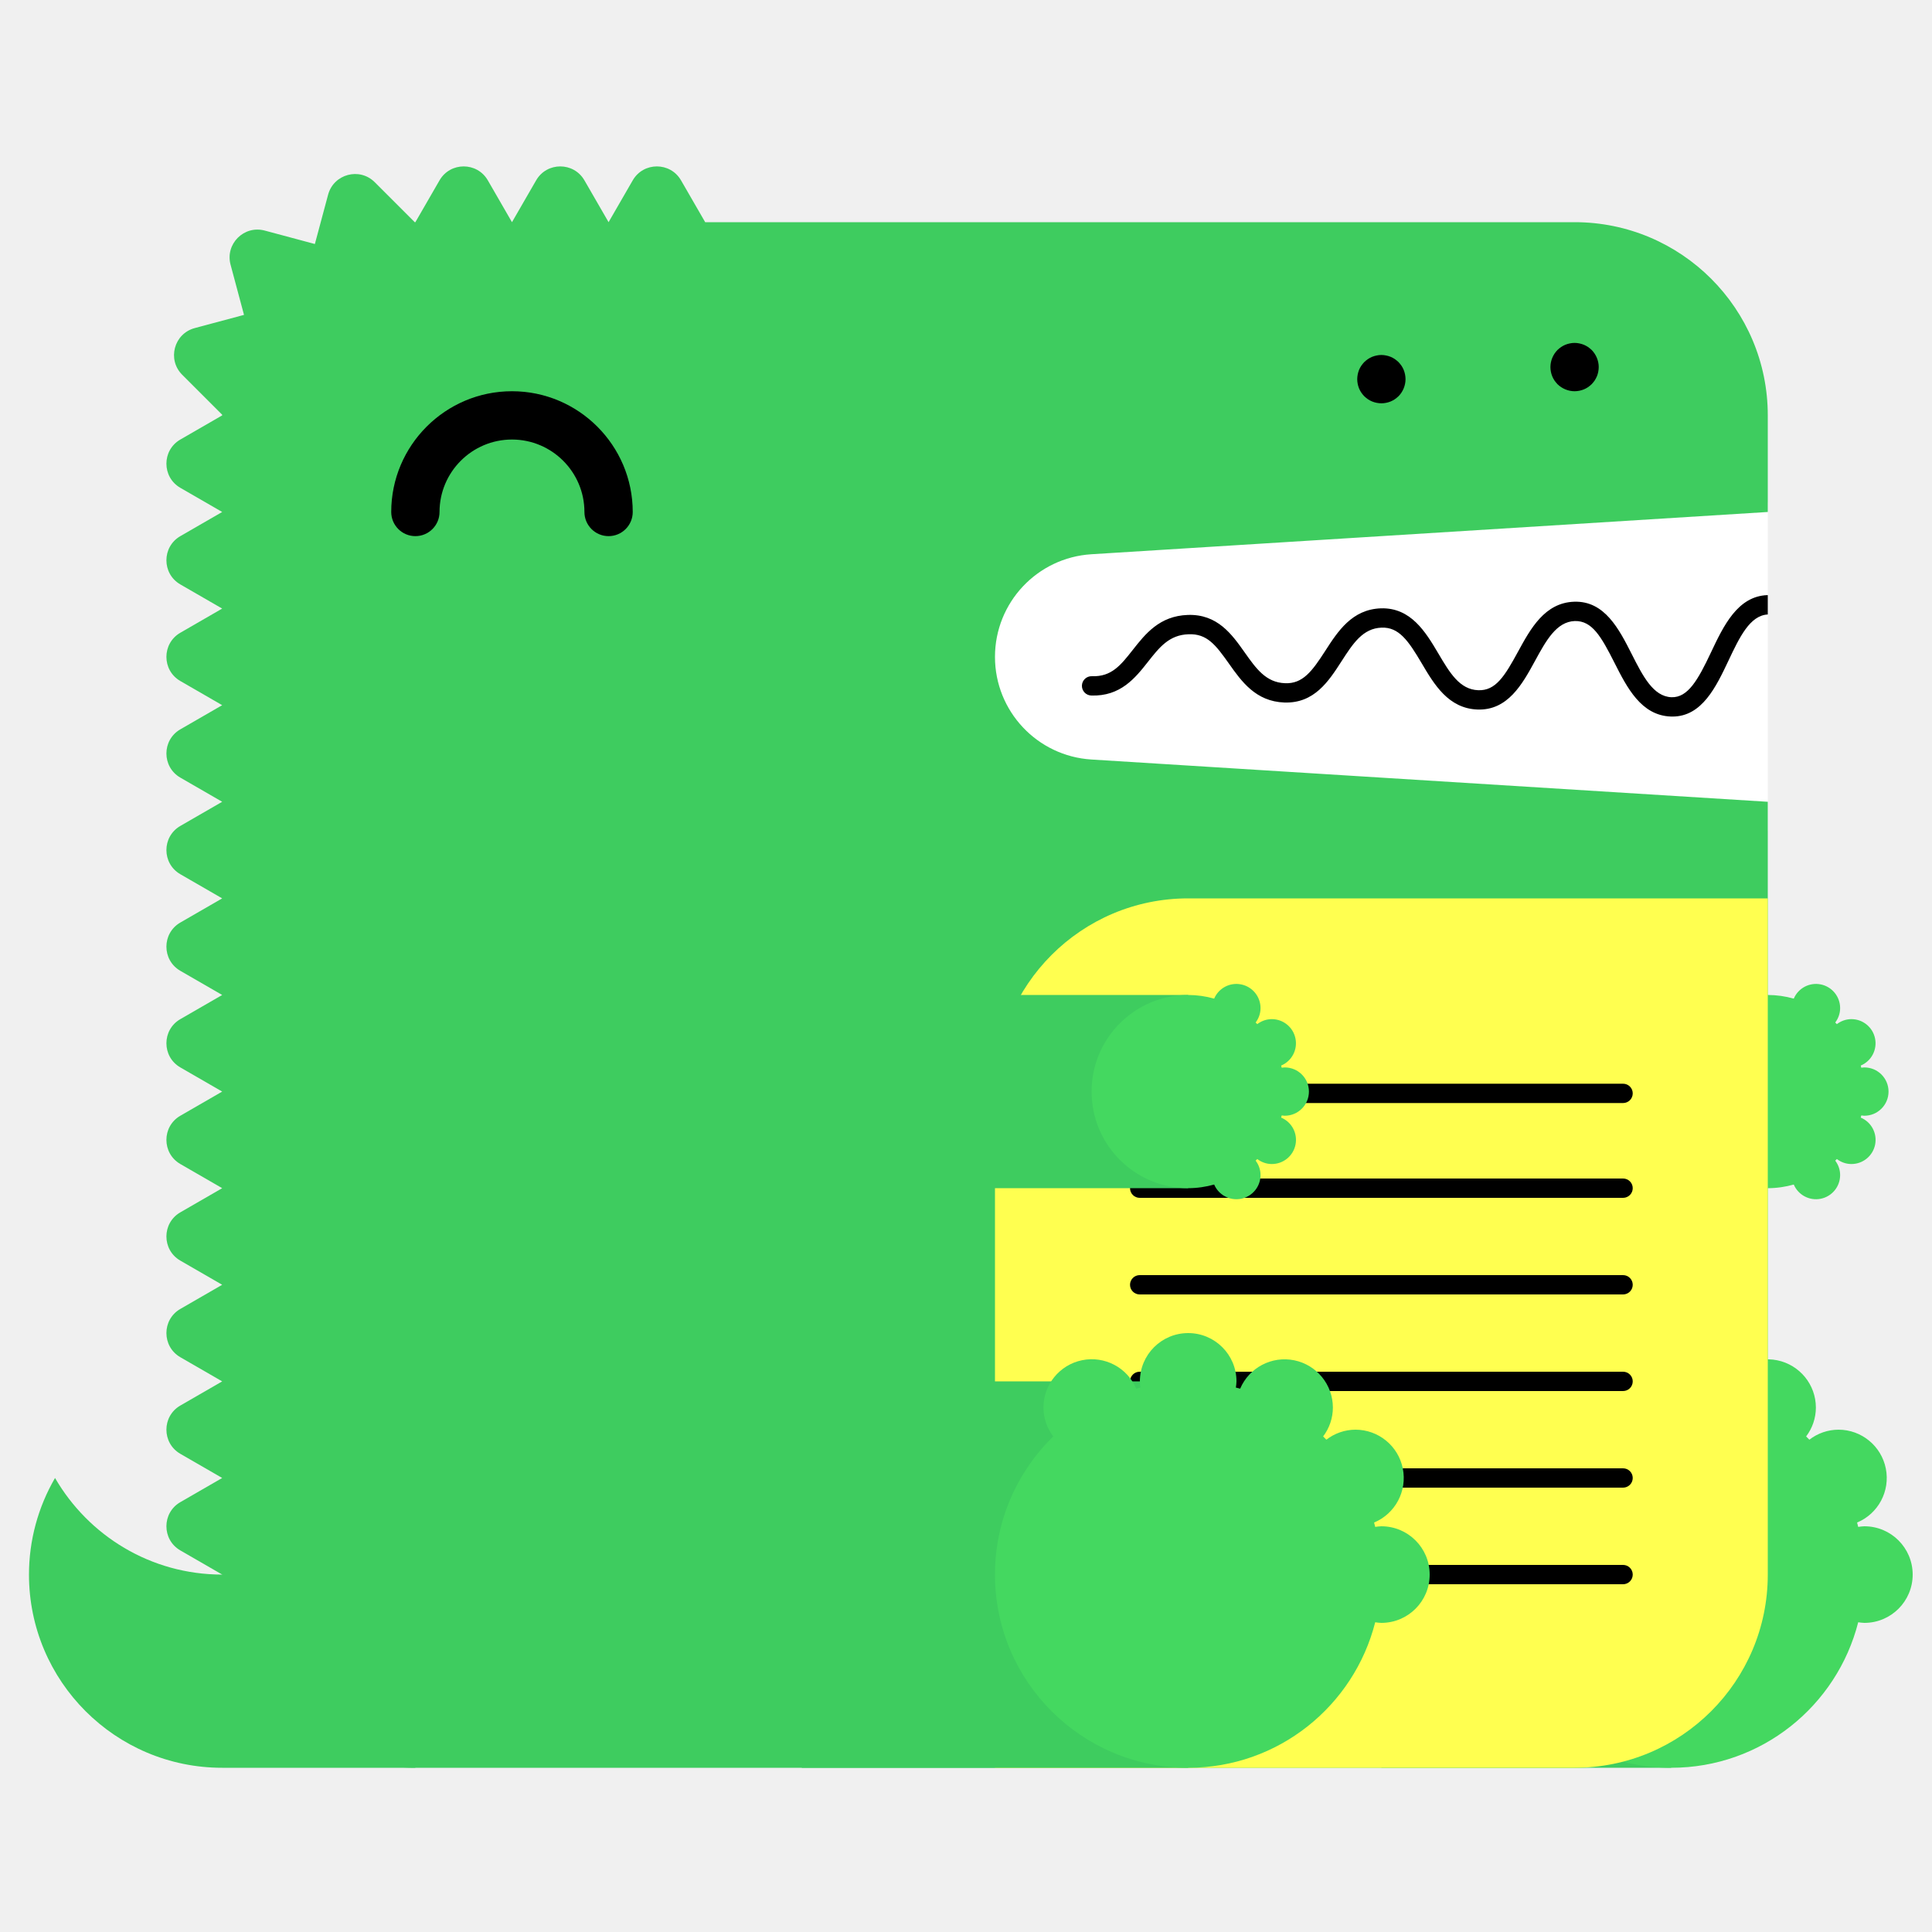
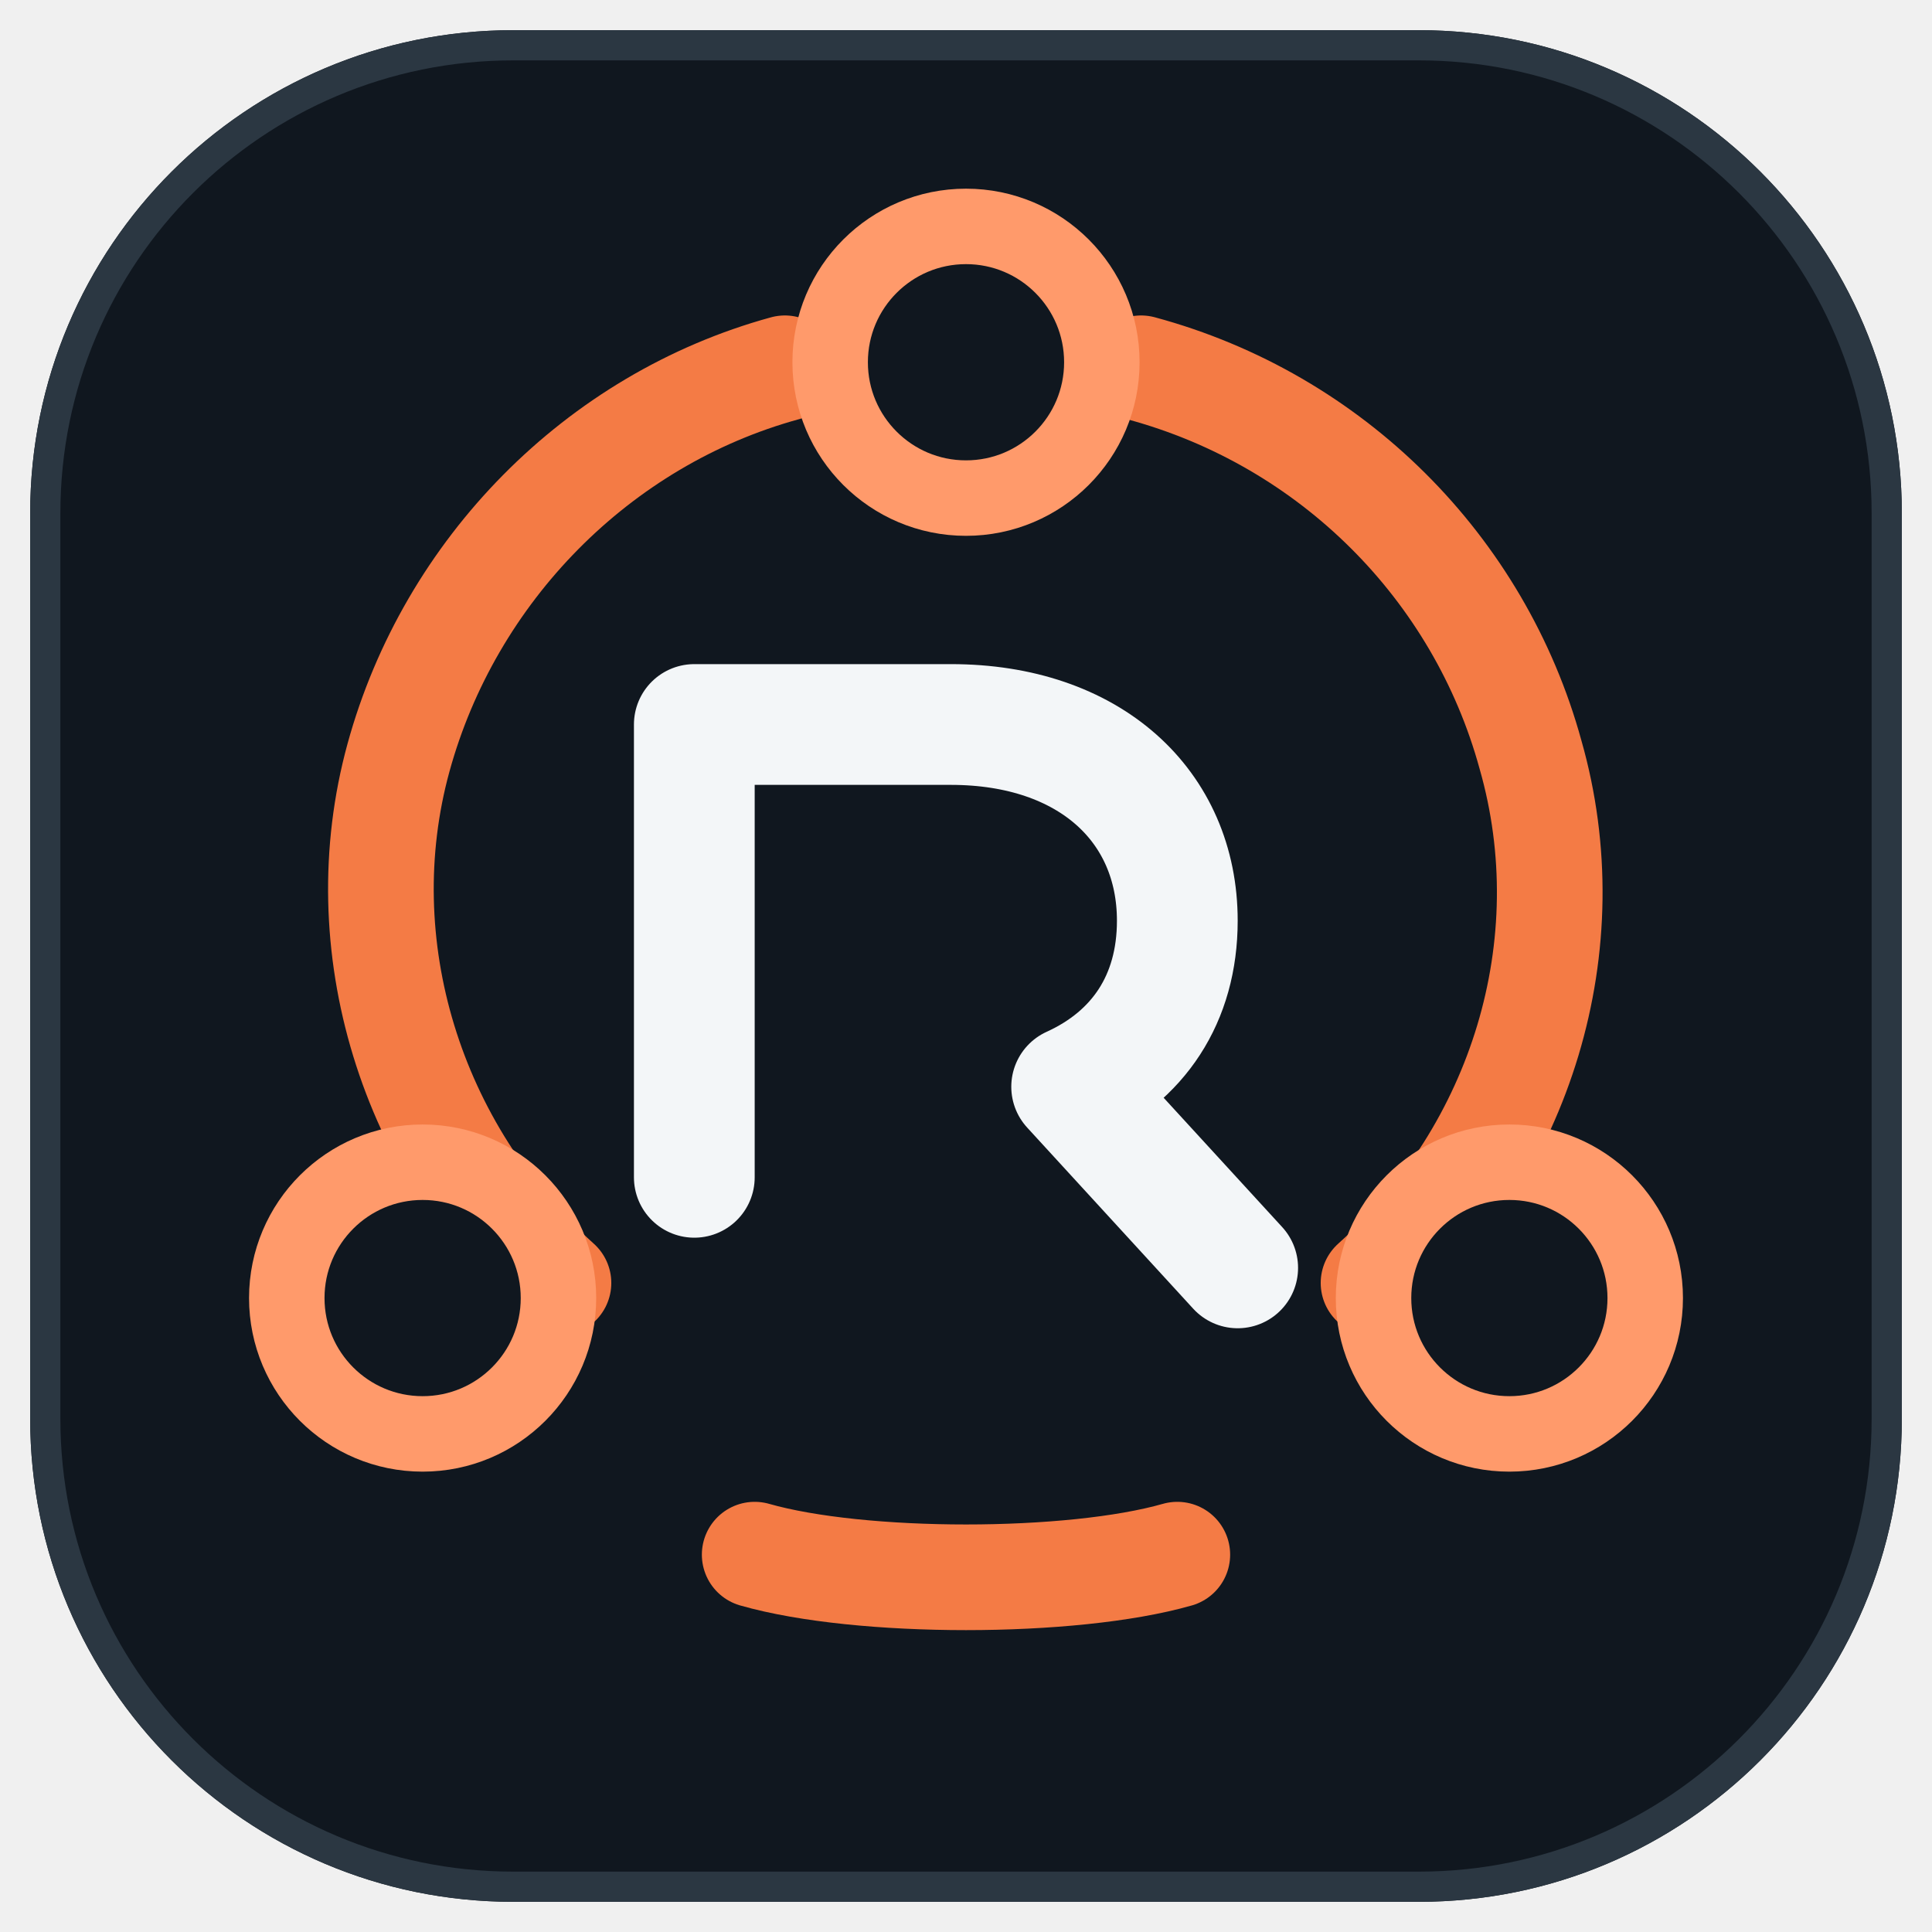
- <svg xmlns="http://www.w3.org/2000/svg" width="200" height="200" viewBox="0 0 200 200">
-   <g fill="none" fill-rule="evenodd">
-     <path fill="#FFF" d="M99 52h84v34H99z" />
-     <path d="M23 163c-7.398 0-13.843-4.027-17.303-10A19.886 19.886 0 0 0 3 163c0 11.046 8.954 20 20 20h20v-20H23z" fill="#3ECC5F" />
-     <path d="M112.98 57.376L183 53V43c0-11.046-8.954-20-20-20H73l-2.5-4.33c-1.112-1.925-3.889-1.925-5 0L63 23l-2.5-4.33c-1.111-1.925-3.889-1.925-5 0L53 23l-2.5-4.33c-1.111-1.925-3.889-1.925-5 0L43 23c-.022 0-.042.003-.065.003l-4.142-4.141c-1.57-1.571-4.252-.853-4.828 1.294l-1.369 5.104-5.192-1.392c-2.148-.575-4.111 1.389-3.535 3.536l1.39 5.193-5.102 1.367c-2.148.576-2.867 3.259-1.296 4.83l4.142 4.142c0 .021-.003.042-.003.064l-4.33 2.5c-1.925 1.111-1.925 3.889 0 5L23 53l-4.33 2.5c-1.925 1.111-1.925 3.889 0 5L23 63l-4.33 2.5c-1.925 1.111-1.925 3.889 0 5L23 73l-4.33 2.5c-1.925 1.111-1.925 3.889 0 5L23 83l-4.33 2.5c-1.925 1.111-1.925 3.889 0 5L23 93l-4.33 2.5c-1.925 1.111-1.925 3.889 0 5L23 103l-4.33 2.5c-1.925 1.111-1.925 3.889 0 5L23 113l-4.33 2.5c-1.925 1.111-1.925 3.889 0 5L23 123l-4.33 2.5c-1.925 1.111-1.925 3.889 0 5L23 133l-4.33 2.5c-1.925 1.111-1.925 3.889 0 5L23 143l-4.33 2.5c-1.925 1.111-1.925 3.889 0 5L23 153l-4.33 2.5c-1.925 1.111-1.925 3.889 0 5L23 163c0 11.046 8.954 20 20 20h120c11.046 0 20-8.954 20-20V83l-70.02-4.376A10.645 10.645 0 0 1 103 68c0-5.621 4.37-10.273 9.98-10.624" fill="#3ECC5F" />
-     <path fill="#3ECC5F" d="M143 183h30v-40h-30z" />
-     <path d="M193 158c-.219 0-.428.037-.639.064-.038-.15-.074-.301-.116-.451A5 5 0 0 0 190.32 148a4.96 4.96 0 0 0-3.016 1.036 26.531 26.531 0 0 0-.335-.336 4.955 4.955 0 0 0 1.011-2.987 5 5 0 0 0-9.599-1.959c-.148-.042-.297-.077-.445-.115.027-.211.064-.42.064-.639a5 5 0 0 0-5-5 5 5 0 0 0-5 5c0 .219.037.428.064.639-.148.038-.297.073-.445.115a4.998 4.998 0 0 0-9.599 1.959c0 1.125.384 2.151 1.011 2.987-3.717 3.632-6.031 8.693-6.031 14.3 0 11.046 8.954 20 20 20 9.339 0 17.16-6.41 19.361-15.064.211.027.42.064.639.064a5 5 0 0 0 5-5 5 5 0 0 0-5-5" fill="#44D860" />
-     <path fill="#3ECC5F" d="M153 123h30v-20h-30z" />
-     <path d="M193 115.5a2.5 2.5 0 1 0 0-5c-.109 0-.214.019-.319.032-.02-.075-.037-.15-.058-.225a2.501 2.501 0 0 0-.963-4.807c-.569 0-1.088.197-1.508.518a6.653 6.653 0 0 0-.168-.168c.314-.417.506-.931.506-1.494a2.5 2.5 0 0 0-4.8-.979A9.987 9.987 0 0 0 183 103c-5.522 0-10 4.478-10 10s4.478 10 10 10c.934 0 1.833-.138 2.69-.377a2.5 2.5 0 0 0 4.8-.979c0-.563-.192-1.077-.506-1.494.057-.055.113-.111.168-.168.42.321.939.518 1.508.518a2.5 2.5 0 0 0 .963-4.807c.021-.074.038-.15.058-.225.105.013.21.032.319.032" fill="#44D860" />
-     <path d="M63 55.5a2.5 2.5 0 0 1-2.5-2.5c0-4.136-3.364-7.5-7.5-7.5s-7.5 3.364-7.5 7.5a2.5 2.5 0 1 1-5 0c0-6.893 5.607-12.5 12.5-12.5S65.5 46.107 65.5 53a2.5 2.5 0 0 1-2.5 2.5" fill="#000" />
-     <path d="M103 183h60c11.046 0 20-8.954 20-20V93h-60c-11.046 0-20 8.954-20 20v70z" fill="#FFFF50" />
-     <path d="M168.02 124h-50.04a1 1 0 1 1 0-2h50.04a1 1 0 1 1 0 2m0 20h-50.04a1 1 0 1 1 0-2h50.04a1 1 0 1 1 0 2m0 20h-50.04a1 1 0 1 1 0-2h50.04a1 1 0 1 1 0 2m0-49.814h-50.04a1 1 0 1 1 0-2h50.04a1 1 0 1 1 0 2m0 19.814h-50.04a1 1 0 1 1 0-2h50.04a1 1 0 1 1 0 2m0 20h-50.04a1 1 0 1 1 0-2h50.04a1 1 0 1 1 0 2M183 61.611c-.012 0-.022-.006-.034-.005-3.09.105-4.552 3.196-5.842 5.923-1.346 2.85-2.387 4.703-4.093 4.647-1.889-.068-2.969-2.202-4.113-4.46-1.314-2.594-2.814-5.536-5.963-5.426-3.046.104-4.513 2.794-5.807 5.167-1.377 2.528-2.314 4.065-4.121 3.994-1.927-.07-2.951-1.805-4.136-3.813-1.321-2.236-2.848-4.75-5.936-4.664-2.994.103-4.465 2.385-5.763 4.4-1.373 2.13-2.335 3.428-4.165 3.351-1.973-.07-2.992-1.51-4.171-3.177-1.324-1.873-2.816-3.993-5.895-3.89-2.928.1-4.399 1.97-5.696 3.618-1.232 1.564-2.194 2.802-4.229 2.724a1 1 0 0 0-.072 2c3.017.101 4.545-1.8 5.872-3.487 1.177-1.496 2.193-2.787 4.193-2.855 1.926-.082 2.829 1.115 4.195 3.045 1.297 1.834 2.769 3.914 5.731 4.021 3.103.104 4.596-2.215 5.918-4.267 1.182-1.834 2.202-3.417 4.15-3.484 1.793-.067 2.769 1.35 4.145 3.681 1.297 2.197 2.766 4.686 5.787 4.796 3.125.108 4.634-2.62 5.949-5.035 1.139-2.088 2.214-4.06 4.119-4.126 1.793-.042 2.728 1.595 4.111 4.33 1.292 2.553 2.757 5.445 5.825 5.556l.169.003c3.064 0 4.518-3.075 5.805-5.794 1.139-2.41 2.217-4.68 4.067-4.773v-2z" fill="#000" />
-     <path fill="#3ECC5F" d="M83 183h40v-40H83z" />
-     <path d="M143 158c-.219 0-.428.037-.639.064-.038-.15-.074-.301-.116-.451A5 5 0 0 0 140.32 148a4.96 4.96 0 0 0-3.016 1.036 26.531 26.531 0 0 0-.335-.336 4.955 4.955 0 0 0 1.011-2.987 5 5 0 0 0-9.599-1.959c-.148-.042-.297-.077-.445-.115.027-.211.064-.42.064-.639a5 5 0 0 0-5-5 5 5 0 0 0-5 5c0 .219.037.428.064.639-.148.038-.297.073-.445.115a4.998 4.998 0 0 0-9.599 1.959c0 1.125.384 2.151 1.011 2.987-3.717 3.632-6.031 8.693-6.031 14.3 0 11.046 8.954 20 20 20 9.339 0 17.16-6.41 19.361-15.064.211.027.42.064.639.064a5 5 0 0 0 5-5 5 5 0 0 0-5-5" fill="#44D860" />
-     <path fill="#3ECC5F" d="M83 123h40v-20H83z" />
-     <path d="M133 115.5a2.5 2.5 0 1 0 0-5c-.109 0-.214.019-.319.032-.02-.075-.037-.15-.058-.225a2.501 2.501 0 0 0-.963-4.807c-.569 0-1.088.197-1.508.518a6.653 6.653 0 0 0-.168-.168c.314-.417.506-.931.506-1.494a2.5 2.5 0 0 0-4.8-.979A9.987 9.987 0 0 0 123 103c-5.522 0-10 4.478-10 10s4.478 10 10 10c.934 0 1.833-.138 2.69-.377a2.5 2.5 0 0 0 4.8-.979c0-.563-.192-1.077-.506-1.494.057-.055.113-.111.168-.168.42.321.939.518 1.508.518a2.5 2.5 0 0 0 .963-4.807c.021-.074.038-.15.058-.225.105.013.21.032.319.032" fill="#44D860" />
-     <path d="M143 41.75c-.16 0-.33-.02-.49-.05a2.52 2.52 0 0 1-.47-.14c-.15-.06-.29-.14-.431-.23-.13-.09-.259-.2-.38-.31-.109-.12-.219-.24-.309-.38s-.17-.28-.231-.43a2.619 2.619 0 0 1-.189-.96c0-.16.02-.33.05-.49.03-.16.08-.31.139-.47.061-.15.141-.29.231-.43.09-.13.2-.26.309-.38.121-.11.25-.22.38-.31.141-.09.281-.17.431-.23.149-.06.31-.11.47-.14.32-.07.65-.07.98 0 .159.03.32.08.47.14.149.06.29.14.43.23.13.09.259.2.38.31.11.12.22.25.31.38.09.14.17.28.23.43.06.16.11.31.14.47.029.16.05.33.05.49 0 .66-.271 1.31-.73 1.77-.121.11-.25.22-.38.31-.14.09-.281.17-.43.23a2.565 2.565 0 0 1-.96.19m20-1.25c-.66 0-1.3-.27-1.771-.73a3.802 3.802 0 0 1-.309-.38c-.09-.14-.17-.28-.231-.43a2.619 2.619 0 0 1-.189-.96c0-.66.27-1.3.729-1.77.121-.11.25-.22.38-.31.141-.09.281-.17.431-.23.149-.06.31-.11.47-.14.32-.07.66-.07.98 0 .159.03.32.08.47.14.149.06.29.14.43.23.13.09.259.2.38.31.459.47.73 1.11.73 1.77 0 .16-.021.33-.05.49-.03.16-.08.32-.14.47-.07.15-.14.29-.23.43-.09.13-.2.26-.31.38-.121.11-.25.22-.38.31-.14.09-.281.17-.43.23a2.565 2.565 0 0 1-.96.19" fill="#000" />
-   </g>
+ <svg xmlns="http://www.w3.org/2000/svg" width="64" height="64" viewBox="0 0 64 64" fill="none">
+   <rect x="1" y="1" width="62" height="62" rx="16" fill="#10171F" />
+   <rect x="1.5" y="1.5" width="61" height="61" rx="15.5" stroke="#2B3742" />
+   <path d="M18.5 42.5C13.6 38.1 11.5 31.3 13.2 25.1C14.9 18.9 19.8 13.9 26 12.2" stroke="#F47B45" stroke-width="3.5" stroke-linecap="round" />
+   <path d="M37.8 12.2C44.1 13.9 49 18.8 50.7 25C52.5 31.3 50.4 38.1 45.5 42.5" stroke="#F47B45" stroke-width="3.5" stroke-linecap="round" />
+   <path d="M25 51.5C28.5 52.5 35.5 52.5 39 51.5" stroke="#F47B45" stroke-width="3.5" stroke-linecap="round" />
+   <path d="M23 39V24H31.5C36.1 24 39 26.7 39 30.5C39 33.1 37.7 35 35.5 36L41 42" stroke="#F3F6F8" stroke-width="4" stroke-linecap="round" stroke-linejoin="round" />
+   <circle cx="32" cy="12" r="4.5" fill="#10171F" stroke="#FF9A6B" stroke-width="2.5" />
+   <circle cx="14" cy="43" r="4.5" fill="#10171F" stroke="#FF9A6B" stroke-width="2.5" />
+   <circle cx="50" cy="43" r="4.5" fill="#10171F" stroke="#FF9A6B" stroke-width="2.5" />
</svg>
